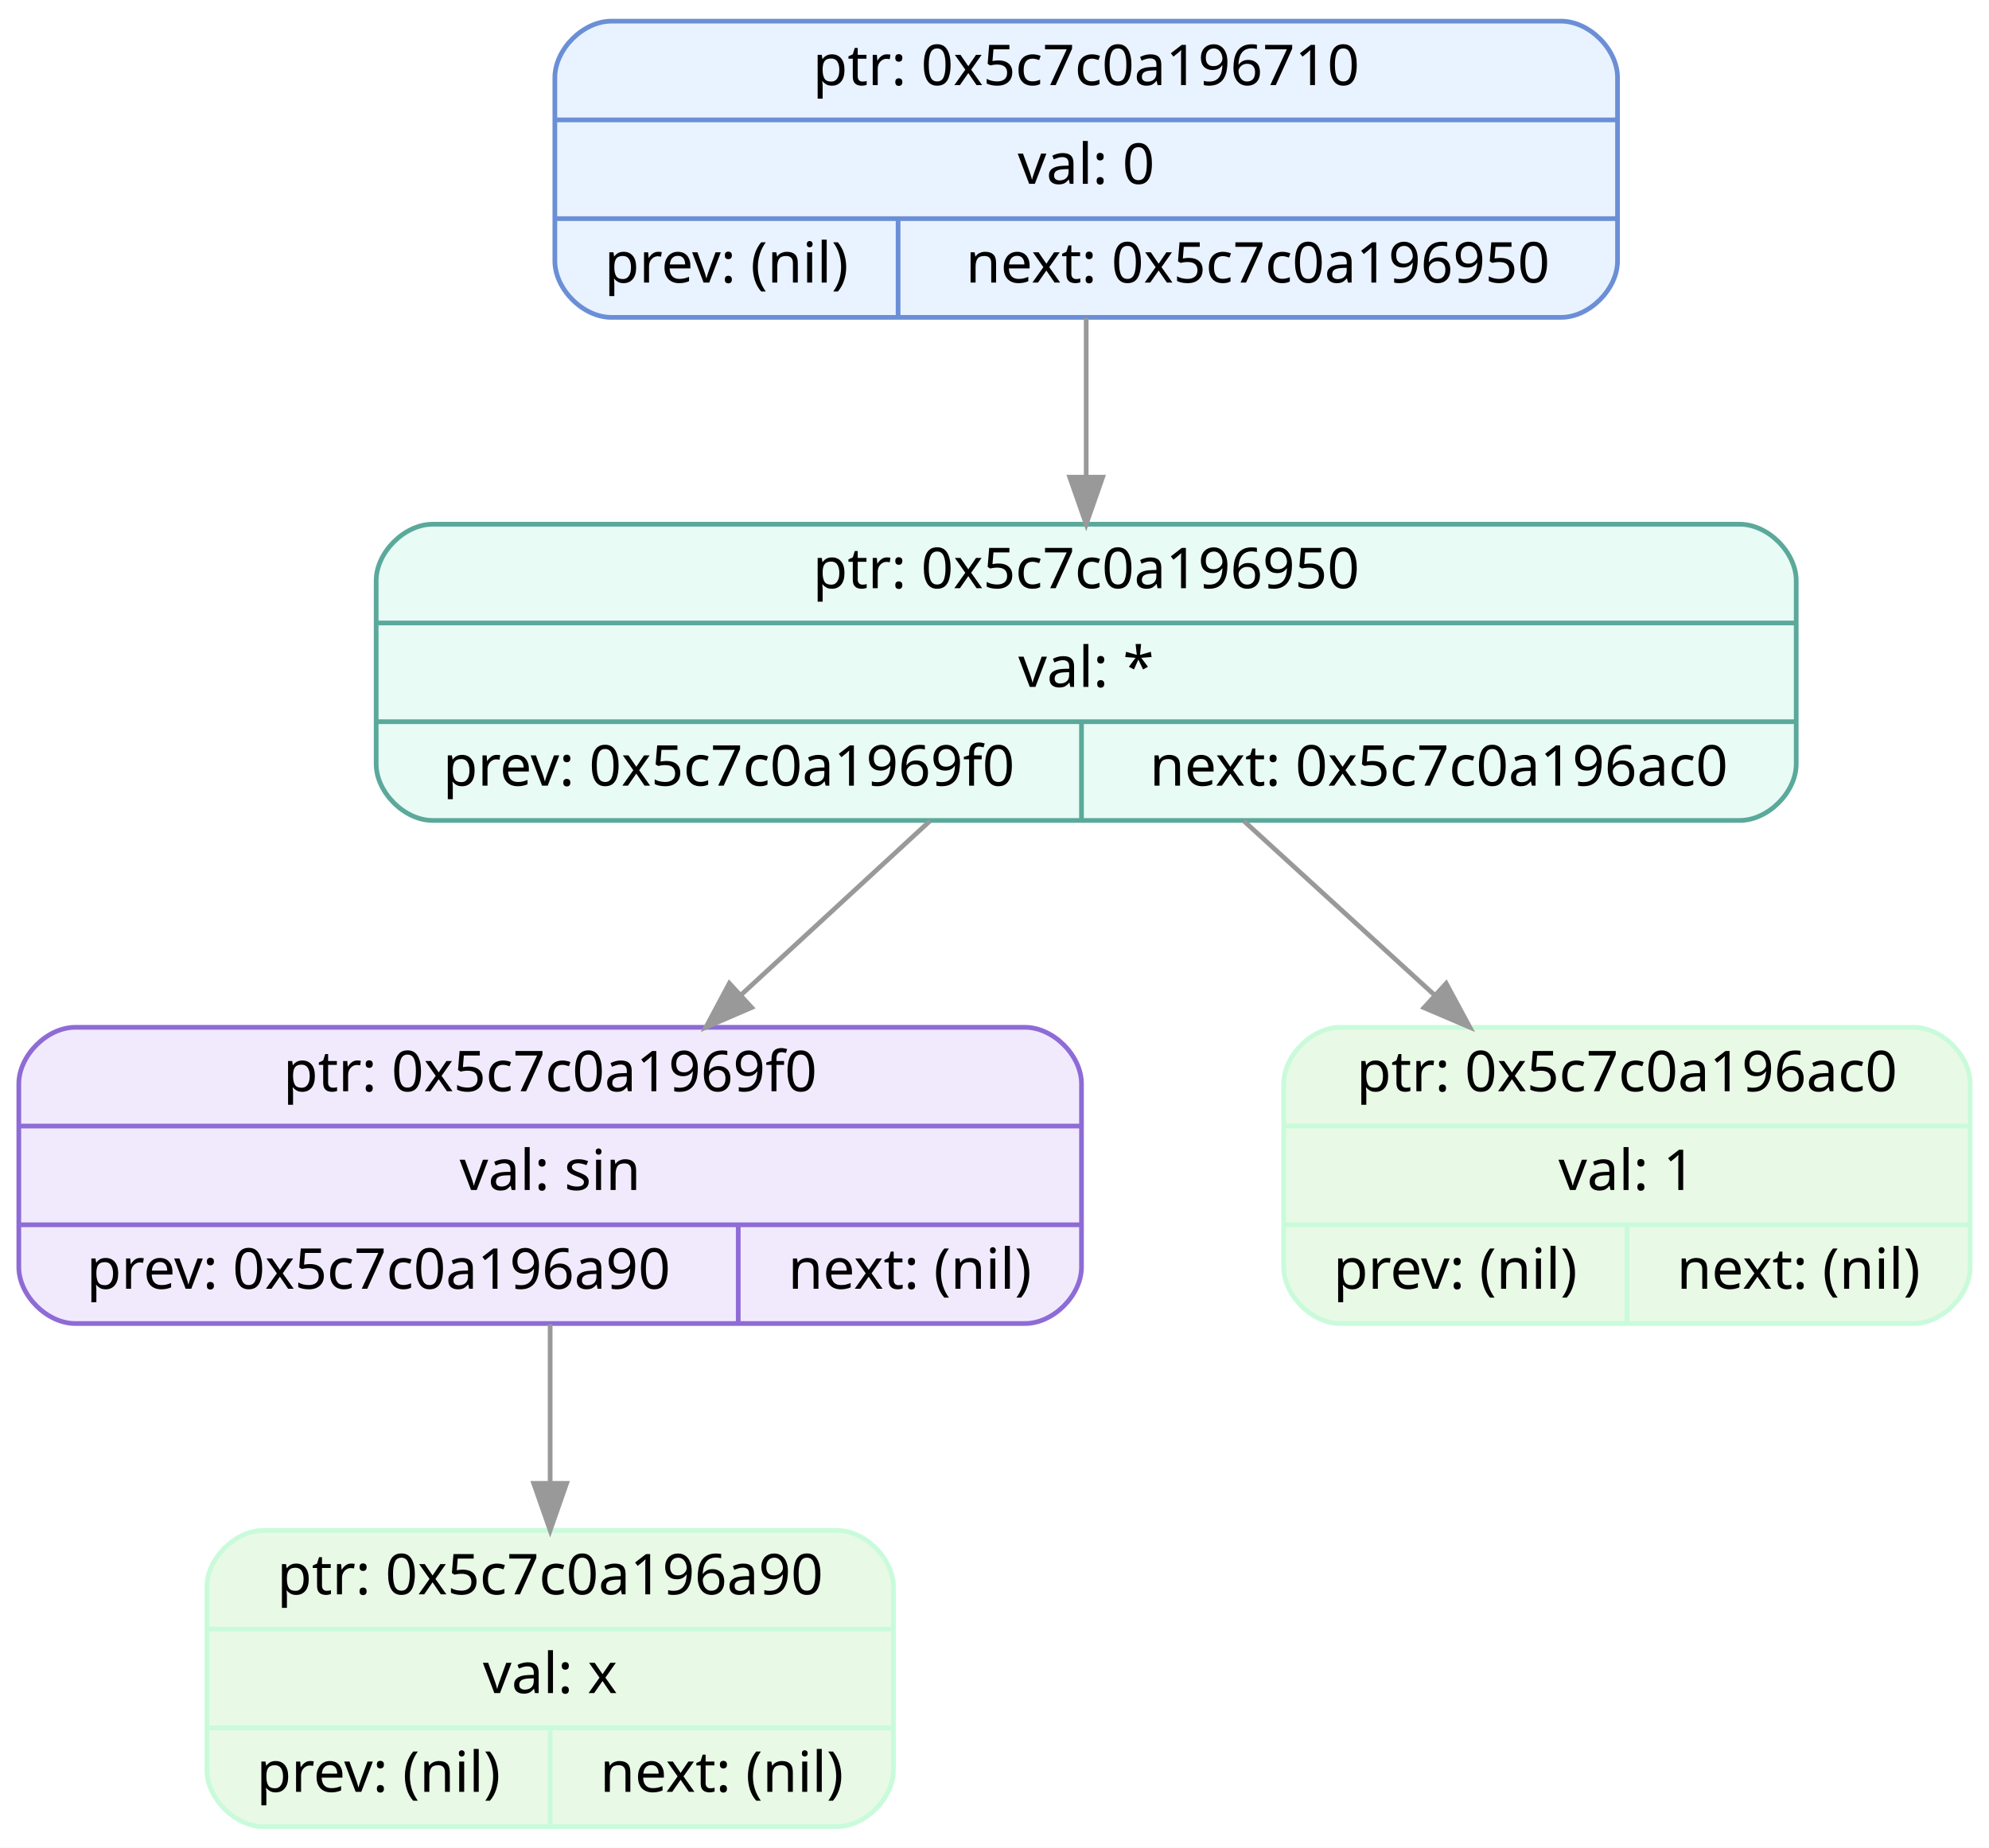
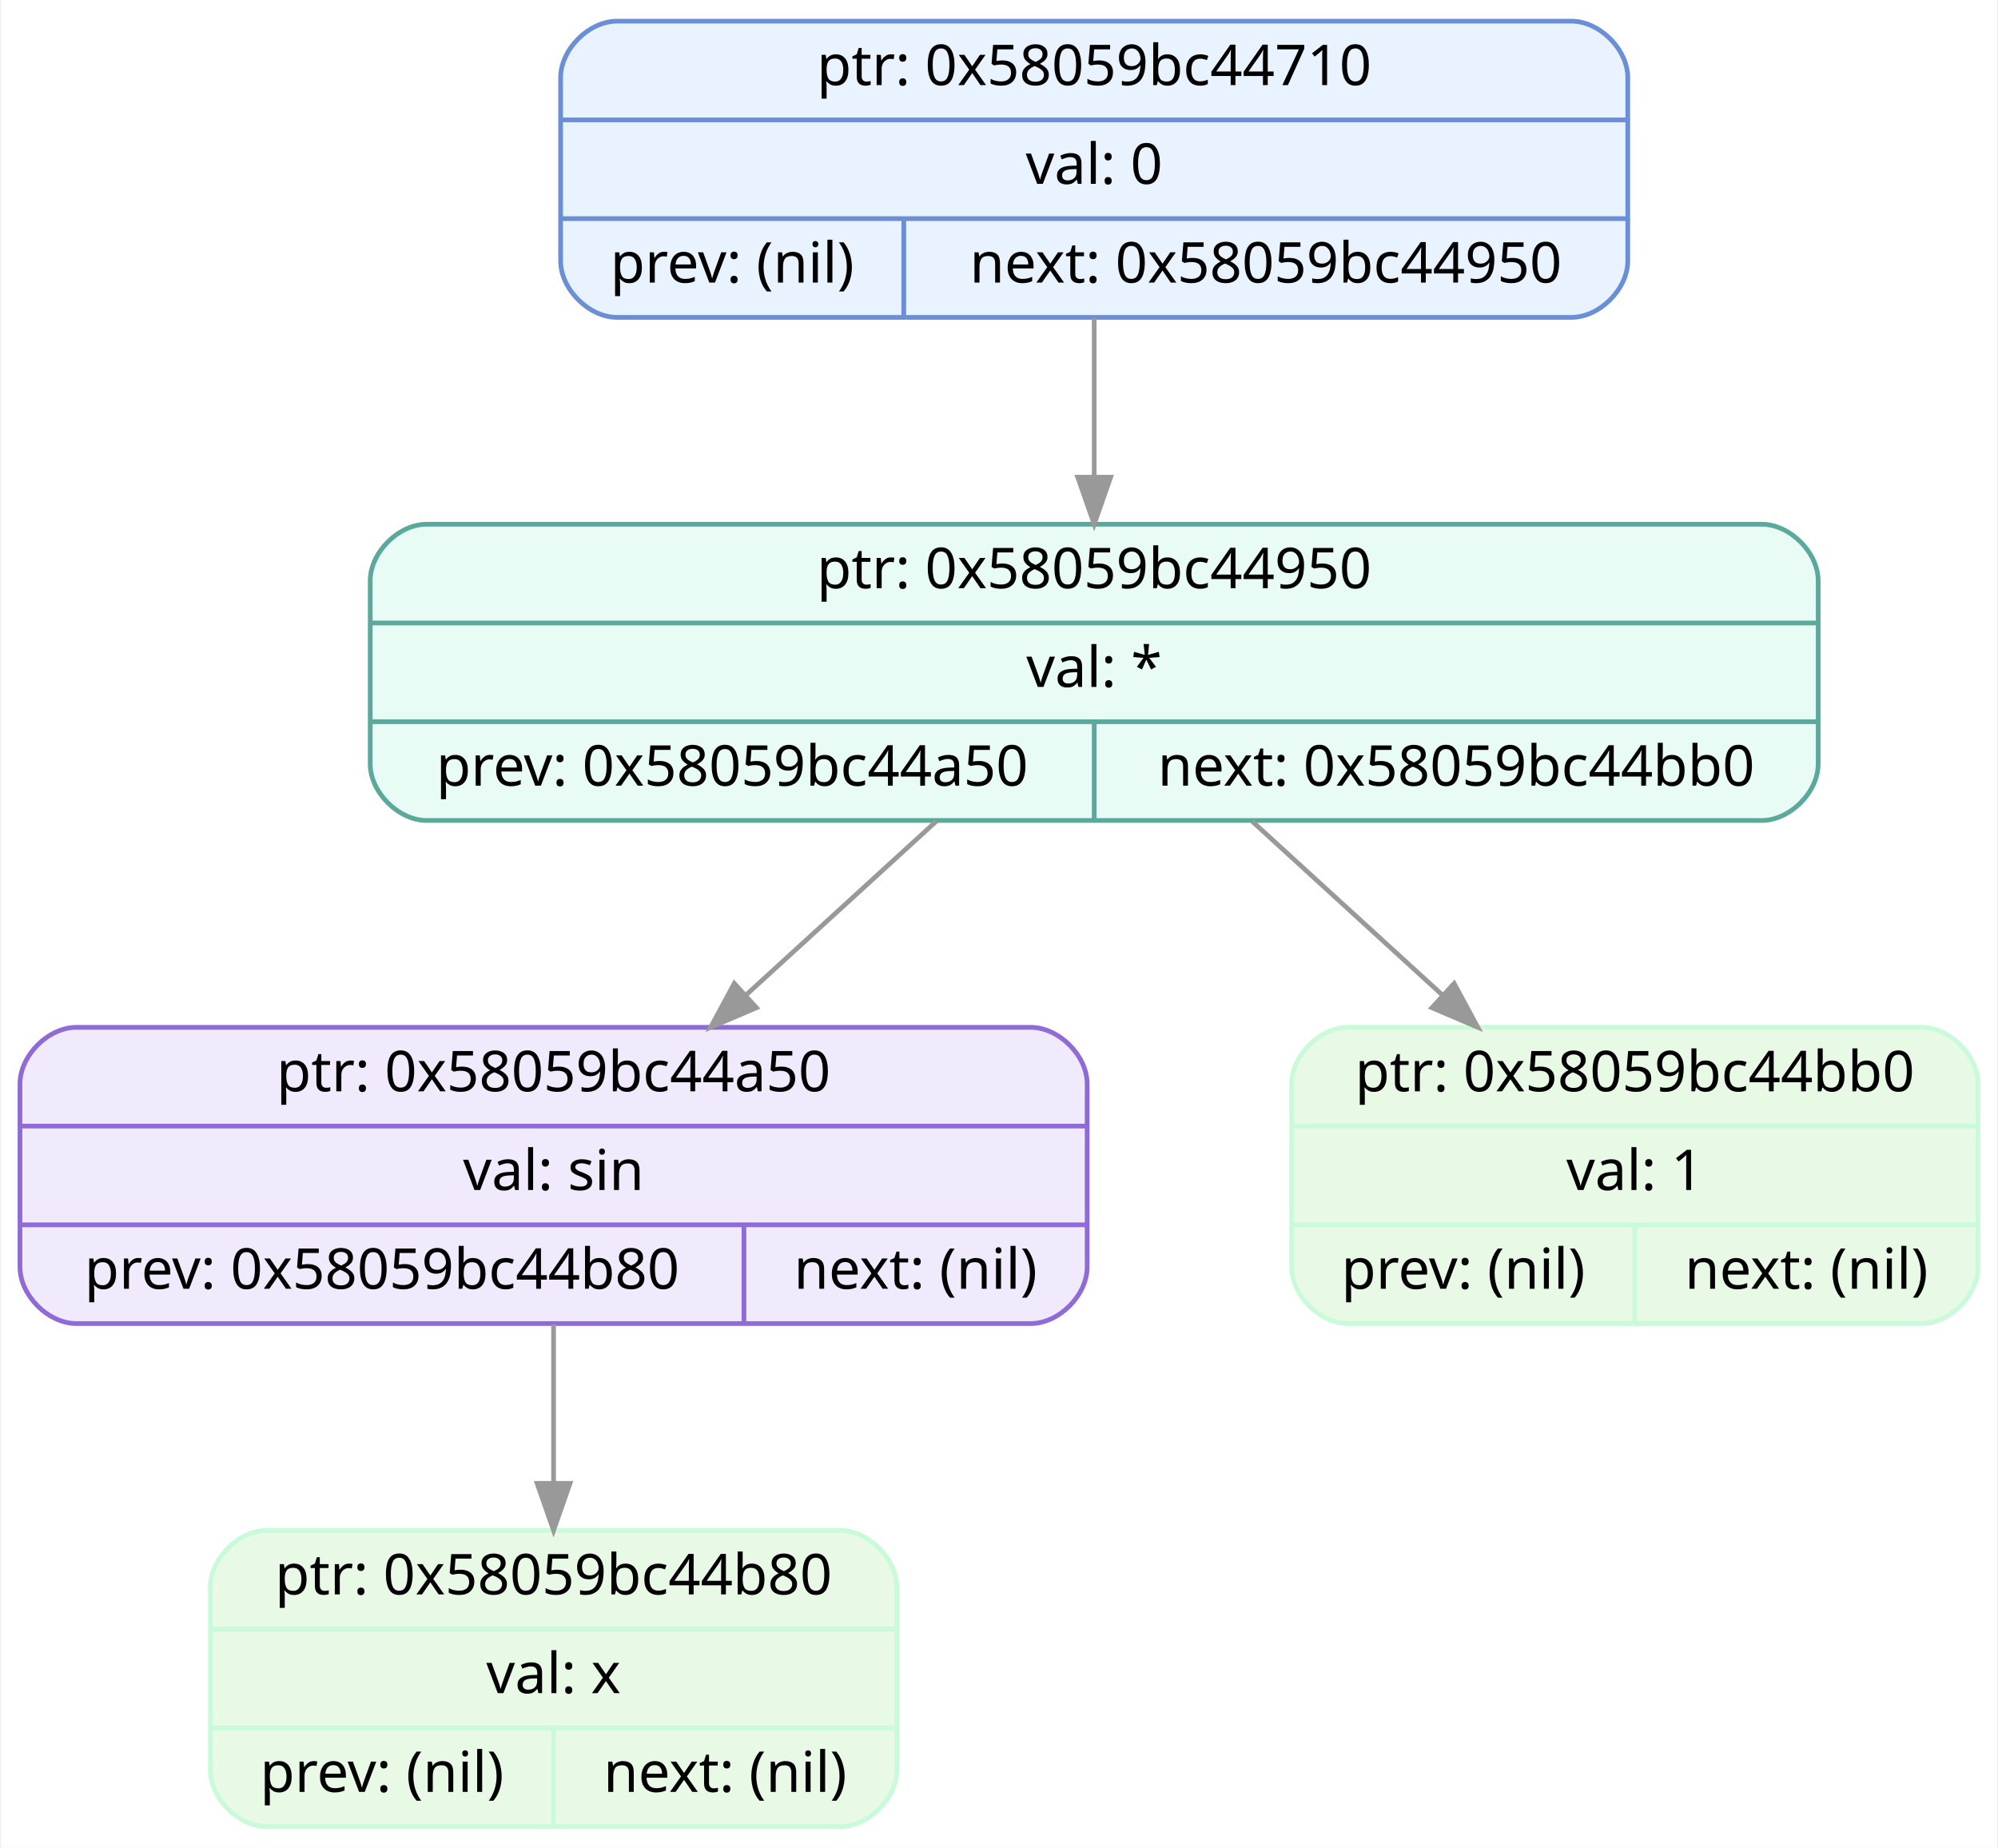
- <svg xmlns="http://www.w3.org/2000/svg" width="423pt" height="393pt" viewBox="0.00 0.00 423.00 393.00">
+ <svg xmlns="http://www.w3.org/2000/svg" width="425pt" height="393pt" viewBox="0.00 0.00 424.50 393.00">
  <g id="graph0" class="graph" transform="scale(1 1) rotate(0) translate(4 389)">
-     <polygon fill="white" stroke="transparent" points="-4,4 -4,-389 419,-389 419,4 -4,4" />
+     <polygon fill="white" stroke="transparent" points="-4,4 -4,-389 420.5,-389 420.5,4 -4,4" />
    <g id="node1" class="node">
-       <path fill="#e9f2ff" stroke="#6b8fd6" d="M126,-321.5C126,-321.5 328,-321.5 328,-321.5 334,-321.5 340,-327.5 340,-333.5 340,-333.5 340,-372.5 340,-372.5 340,-378.5 334,-384.5 328,-384.5 328,-384.5 126,-384.5 126,-384.5 120,-384.5 114,-378.5 114,-372.5 114,-372.5 114,-333.5 114,-333.5 114,-327.5 120,-321.5 126,-321.5" />
-       <text text-anchor="middle" x="227" y="-370.9" font-family="Fira Mono" font-size="12.00">ptr: 0x5c7c0a196710</text>
-       <polyline fill="none" stroke="#6b8fd6" points="114,-363.5 340,-363.5 " />
-       <text text-anchor="middle" x="227" y="-349.9" font-family="Fira Mono" font-size="12.00">val: 0</text>
-       <polyline fill="none" stroke="#6b8fd6" points="114,-342.5 340,-342.5 " />
-       <text text-anchor="middle" x="150.5" y="-328.9" font-family="Fira Mono" font-size="12.00">prev: (nil)</text>
-       <polyline fill="none" stroke="#6b8fd6" points="187,-321.5 187,-342.5 " />
-       <text text-anchor="middle" x="263.5" y="-328.9" font-family="Fira Mono" font-size="12.00">next: 0x5c7c0a196950</text>
+       <path fill="#e9f2ff" stroke="#6b8fd6" d="M127,-321.5C127,-321.5 330,-321.5 330,-321.5 336,-321.5 342,-327.5 342,-333.5 342,-333.5 342,-372.5 342,-372.5 342,-378.5 336,-384.5 330,-384.5 330,-384.5 127,-384.5 127,-384.5 121,-384.5 115,-378.5 115,-372.5 115,-372.5 115,-333.5 115,-333.5 115,-327.5 121,-321.5 127,-321.5" />
+       <text text-anchor="middle" x="228.5" y="-370.9" font-family="Fira Mono" font-size="12.00">ptr: 0x58059bc44710</text>
+       <polyline fill="none" stroke="#6b8fd6" points="115,-363.5 342,-363.5 " />
+       <text text-anchor="middle" x="228.5" y="-349.9" font-family="Fira Mono" font-size="12.00">val: 0</text>
+       <polyline fill="none" stroke="#6b8fd6" points="115,-342.5 342,-342.5 " />
+       <text text-anchor="middle" x="151.5" y="-328.9" font-family="Fira Mono" font-size="12.00">prev: (nil)</text>
+       <polyline fill="none" stroke="#6b8fd6" points="188,-321.5 188,-342.5 " />
+       <text text-anchor="middle" x="265" y="-328.9" font-family="Fira Mono" font-size="12.00">next: 0x58059bc44950</text>
    </g>
    <g id="node2" class="node">
-       <path fill="#e9fbf5" stroke="#5aa99b" d="M88,-214.5C88,-214.5 366,-214.5 366,-214.5 372,-214.5 378,-220.5 378,-226.5 378,-226.5 378,-265.5 378,-265.5 378,-271.5 372,-277.5 366,-277.5 366,-277.5 88,-277.5 88,-277.5 82,-277.5 76,-271.5 76,-265.5 76,-265.5 76,-226.5 76,-226.5 76,-220.5 82,-214.5 88,-214.5" />
-       <text text-anchor="middle" x="227" y="-263.9" font-family="Fira Mono" font-size="12.00">ptr: 0x5c7c0a196950</text>
-       <polyline fill="none" stroke="#5aa99b" points="76,-256.5 378,-256.5 " />
-       <text text-anchor="middle" x="227" y="-242.9" font-family="Fira Mono" font-size="12.00">val: *</text>
-       <polyline fill="none" stroke="#5aa99b" points="76,-235.5 378,-235.5 " />
-       <text text-anchor="middle" x="151" y="-221.9" font-family="Fira Mono" font-size="12.00">prev: 0x5c7c0a1969f0</text>
-       <polyline fill="none" stroke="#5aa99b" points="226,-214.5 226,-235.5 " />
-       <text text-anchor="middle" x="302" y="-221.9" font-family="Fira Mono" font-size="12.00">next: 0x5c7c0a196ac0</text>
+       <path fill="#e9fbf5" stroke="#5aa99b" d="M86.5,-214.5C86.5,-214.5 370.5,-214.5 370.5,-214.5 376.5,-214.5 382.5,-220.5 382.5,-226.5 382.5,-226.5 382.5,-265.5 382.5,-265.5 382.5,-271.5 376.5,-277.5 370.5,-277.5 370.5,-277.5 86.5,-277.5 86.5,-277.5 80.5,-277.5 74.5,-271.5 74.5,-265.5 74.5,-265.5 74.5,-226.5 74.5,-226.5 74.5,-220.5 80.5,-214.5 86.5,-214.5" />
+       <text text-anchor="middle" x="228.5" y="-263.9" font-family="Fira Mono" font-size="12.00">ptr: 0x58059bc44950</text>
+       <polyline fill="none" stroke="#5aa99b" points="74.5,-256.5 382.5,-256.5 " />
+       <text text-anchor="middle" x="228.5" y="-242.9" font-family="Fira Mono" font-size="12.00">val: *</text>
+       <polyline fill="none" stroke="#5aa99b" points="74.5,-235.5 382.5,-235.5 " />
+       <text text-anchor="middle" x="151.5" y="-221.9" font-family="Fira Mono" font-size="12.00">prev: 0x58059bc44a50</text>
+       <polyline fill="none" stroke="#5aa99b" points="228.5,-214.5 228.5,-235.5 " />
+       <text text-anchor="middle" x="305.5" y="-221.9" font-family="Fira Mono" font-size="12.00">next: 0x58059bc44bb0</text>
    </g>
    <g id="edge1" class="edge">
-       <path fill="none" stroke="#999999" d="M227,-321.35C227,-310.78 227,-298.78 227,-287.54" />
-       <polygon fill="#999999" stroke="#999999" points="230.5,-287.51 227,-277.51 223.5,-287.51 230.5,-287.51" />
+       <path fill="none" stroke="#999999" d="M228.5,-321.35C228.5,-310.78 228.5,-298.78 228.5,-287.54" />
+       <polygon fill="#999999" stroke="#999999" points="232,-287.51 228.5,-277.51 225,-287.51 232,-287.51" />
    </g>
    <g id="node3" class="node">
-       <path fill="#f1eafd" stroke="#8e6bd6" d="M12,-107.5C12,-107.5 214,-107.5 214,-107.5 220,-107.5 226,-113.5 226,-119.5 226,-119.5 226,-158.5 226,-158.5 226,-164.5 220,-170.5 214,-170.5 214,-170.5 12,-170.5 12,-170.5 6,-170.5 0,-164.5 0,-158.5 0,-158.5 0,-119.5 0,-119.5 0,-113.5 6,-107.5 12,-107.5" />
-       <text text-anchor="middle" x="113" y="-156.9" font-family="Fira Mono" font-size="12.00">ptr: 0x5c7c0a1969f0</text>
-       <polyline fill="none" stroke="#8e6bd6" points="0,-149.5 226,-149.5 " />
-       <text text-anchor="middle" x="113" y="-135.9" font-family="Fira Mono" font-size="12.00">val: sin</text>
-       <polyline fill="none" stroke="#8e6bd6" points="0,-128.5 226,-128.5 " />
-       <text text-anchor="middle" x="76.5" y="-114.9" font-family="Fira Mono" font-size="12.00">prev: 0x5c7c0a196a90</text>
-       <polyline fill="none" stroke="#8e6bd6" points="153,-107.5 153,-128.5 " />
-       <text text-anchor="middle" x="189.5" y="-114.9" font-family="Fira Mono" font-size="12.00">next: (nil)</text>
+       <path fill="#f1eafd" stroke="#8e6bd6" d="M12,-107.5C12,-107.5 215,-107.5 215,-107.5 221,-107.5 227,-113.5 227,-119.5 227,-119.5 227,-158.5 227,-158.5 227,-164.5 221,-170.5 215,-170.5 215,-170.5 12,-170.5 12,-170.5 6,-170.5 0,-164.5 0,-158.5 0,-158.5 0,-119.5 0,-119.5 0,-113.5 6,-107.5 12,-107.5" />
+       <text text-anchor="middle" x="113.5" y="-156.9" font-family="Fira Mono" font-size="12.00">ptr: 0x58059bc44a50</text>
+       <polyline fill="none" stroke="#8e6bd6" points="0,-149.5 227,-149.5 " />
+       <text text-anchor="middle" x="113.5" y="-135.9" font-family="Fira Mono" font-size="12.00">val: sin</text>
+       <polyline fill="none" stroke="#8e6bd6" points="0,-128.5 227,-128.5 " />
+       <text text-anchor="middle" x="77" y="-114.9" font-family="Fira Mono" font-size="12.00">prev: 0x58059bc44b80</text>
+       <polyline fill="none" stroke="#8e6bd6" points="154,-107.5 154,-128.5 " />
+       <text text-anchor="middle" x="190.5" y="-114.9" font-family="Fira Mono" font-size="12.00">next: (nil)</text>
    </g>
    <g id="edge2" class="edge">
-       <path fill="none" stroke="#999999" d="M193.72,-214.35C181.19,-202.81 166.81,-189.56 153.68,-177.47" />
-       <polygon fill="#999999" stroke="#999999" points="155.85,-174.71 146.12,-170.51 151.11,-179.86 155.85,-174.71" />
+       <path fill="none" stroke="#999999" d="M194.93,-214.35C182.29,-202.81 167.78,-189.56 154.54,-177.47" />
+       <polygon fill="#999999" stroke="#999999" points="156.66,-174.67 146.91,-170.51 151.94,-179.84 156.66,-174.67" />
    </g>
    <g id="node5" class="node">
-       <path fill="#e8f9e5" stroke="#c9fbdb" d="M281,-107.5C281,-107.5 403,-107.5 403,-107.5 409,-107.5 415,-113.5 415,-119.5 415,-119.5 415,-158.5 415,-158.5 415,-164.5 409,-170.5 403,-170.5 403,-170.5 281,-170.5 281,-170.5 275,-170.5 269,-164.5 269,-158.5 269,-158.5 269,-119.5 269,-119.5 269,-113.5 275,-107.5 281,-107.5" />
-       <text text-anchor="middle" x="342" y="-156.9" font-family="Fira Mono" font-size="12.00">ptr: 0x5c7c0a196ac0</text>
-       <polyline fill="none" stroke="#c9fbdb" points="269,-149.5 415,-149.5 " />
-       <text text-anchor="middle" x="342" y="-135.9" font-family="Fira Mono" font-size="12.00">val: 1</text>
-       <polyline fill="none" stroke="#c9fbdb" points="269,-128.5 415,-128.5 " />
-       <text text-anchor="middle" x="305.5" y="-114.9" font-family="Fira Mono" font-size="12.00">prev: (nil)</text>
-       <polyline fill="none" stroke="#c9fbdb" points="342,-107.5 342,-128.5 " />
-       <text text-anchor="middle" x="378.5" y="-114.9" font-family="Fira Mono" font-size="12.00">next: (nil)</text>
+       <path fill="#e8f9e5" stroke="#c9fbdb" d="M282.5,-107.5C282.5,-107.5 404.5,-107.5 404.5,-107.5 410.5,-107.5 416.5,-113.5 416.5,-119.5 416.5,-119.5 416.5,-158.5 416.5,-158.5 416.5,-164.5 410.5,-170.5 404.5,-170.5 404.5,-170.5 282.5,-170.5 282.5,-170.5 276.5,-170.5 270.5,-164.5 270.5,-158.5 270.5,-158.5 270.5,-119.5 270.5,-119.5 270.5,-113.5 276.5,-107.5 282.5,-107.5" />
+       <text text-anchor="middle" x="343.5" y="-156.9" font-family="Fira Mono" font-size="12.00">ptr: 0x58059bc44bb0</text>
+       <polyline fill="none" stroke="#c9fbdb" points="270.5,-149.5 416.5,-149.5 " />
+       <text text-anchor="middle" x="343.5" y="-135.9" font-family="Fira Mono" font-size="12.00">val: 1</text>
+       <polyline fill="none" stroke="#c9fbdb" points="270.5,-128.5 416.5,-128.5 " />
+       <text text-anchor="middle" x="307" y="-114.9" font-family="Fira Mono" font-size="12.00">prev: (nil)</text>
+       <polyline fill="none" stroke="#c9fbdb" points="343.5,-107.5 343.5,-128.5 " />
+       <text text-anchor="middle" x="380" y="-114.9" font-family="Fira Mono" font-size="12.00">next: (nil)</text>
    </g>
    <g id="edge3" class="edge">
-       <path fill="none" stroke="#999999" d="M260.57,-214.35C273.21,-202.81 287.72,-189.56 300.96,-177.47" />
-       <polygon fill="#999999" stroke="#999999" points="303.56,-179.84 308.59,-170.51 298.84,-174.67 303.56,-179.84" />
+       <path fill="none" stroke="#999999" d="M262.07,-214.35C274.71,-202.81 289.22,-189.56 302.46,-177.47" />
+       <polygon fill="#999999" stroke="#999999" points="305.06,-179.84 310.09,-170.51 300.34,-174.67 305.06,-179.84" />
    </g>
    <g id="node4" class="node">
-       <path fill="#e8f9e5" stroke="#c9fbdb" d="M52,-0.5C52,-0.5 174,-0.5 174,-0.5 180,-0.5 186,-6.5 186,-12.5 186,-12.5 186,-51.5 186,-51.5 186,-57.5 180,-63.5 174,-63.5 174,-63.5 52,-63.5 52,-63.5 46,-63.5 40,-57.5 40,-51.5 40,-51.5 40,-12.5 40,-12.5 40,-6.5 46,-0.5 52,-0.5" />
-       <text text-anchor="middle" x="113" y="-49.9" font-family="Fira Mono" font-size="12.00">ptr: 0x5c7c0a196a90</text>
-       <polyline fill="none" stroke="#c9fbdb" points="40,-42.5 186,-42.5 " />
-       <text text-anchor="middle" x="113" y="-28.9" font-family="Fira Mono" font-size="12.00">val: x</text>
-       <polyline fill="none" stroke="#c9fbdb" points="40,-21.5 186,-21.5 " />
-       <text text-anchor="middle" x="76.5" y="-7.9" font-family="Fira Mono" font-size="12.00">prev: (nil)</text>
-       <polyline fill="none" stroke="#c9fbdb" points="113,-0.5 113,-21.5 " />
-       <text text-anchor="middle" x="149.5" y="-7.9" font-family="Fira Mono" font-size="12.00">next: (nil)</text>
+       <path fill="#e8f9e5" stroke="#c9fbdb" d="M52.5,-0.5C52.5,-0.5 174.5,-0.5 174.5,-0.5 180.5,-0.5 186.5,-6.5 186.5,-12.5 186.5,-12.5 186.5,-51.5 186.5,-51.5 186.5,-57.5 180.5,-63.5 174.5,-63.5 174.5,-63.5 52.5,-63.5 52.5,-63.5 46.5,-63.5 40.5,-57.5 40.5,-51.5 40.5,-51.5 40.5,-12.5 40.5,-12.5 40.5,-6.5 46.5,-0.5 52.5,-0.5" />
+       <text text-anchor="middle" x="113.5" y="-49.9" font-family="Fira Mono" font-size="12.00">ptr: 0x58059bc44b80</text>
+       <polyline fill="none" stroke="#c9fbdb" points="40.5,-42.5 186.5,-42.5 " />
+       <text text-anchor="middle" x="113.5" y="-28.9" font-family="Fira Mono" font-size="12.00">val: x</text>
+       <polyline fill="none" stroke="#c9fbdb" points="40.5,-21.5 186.5,-21.5 " />
+       <text text-anchor="middle" x="77" y="-7.9" font-family="Fira Mono" font-size="12.00">prev: (nil)</text>
+       <polyline fill="none" stroke="#c9fbdb" points="113.5,-0.5 113.5,-21.5 " />
+       <text text-anchor="middle" x="150" y="-7.9" font-family="Fira Mono" font-size="12.00">next: (nil)</text>
    </g>
    <g id="edge4" class="edge">
-       <path fill="none" stroke="#999999" d="M113,-107.35C113,-96.78 113,-84.78 113,-73.54" />
-       <polygon fill="#999999" stroke="#999999" points="116.5,-73.51 113,-63.51 109.5,-73.51 116.5,-73.51" />
+       <path fill="none" stroke="#999999" d="M113.5,-107.35C113.5,-96.78 113.5,-84.78 113.5,-73.54" />
+       <polygon fill="#999999" stroke="#999999" points="117,-73.51 113.5,-63.51 110,-73.51 117,-73.51" />
    </g>
  </g>
</svg>
